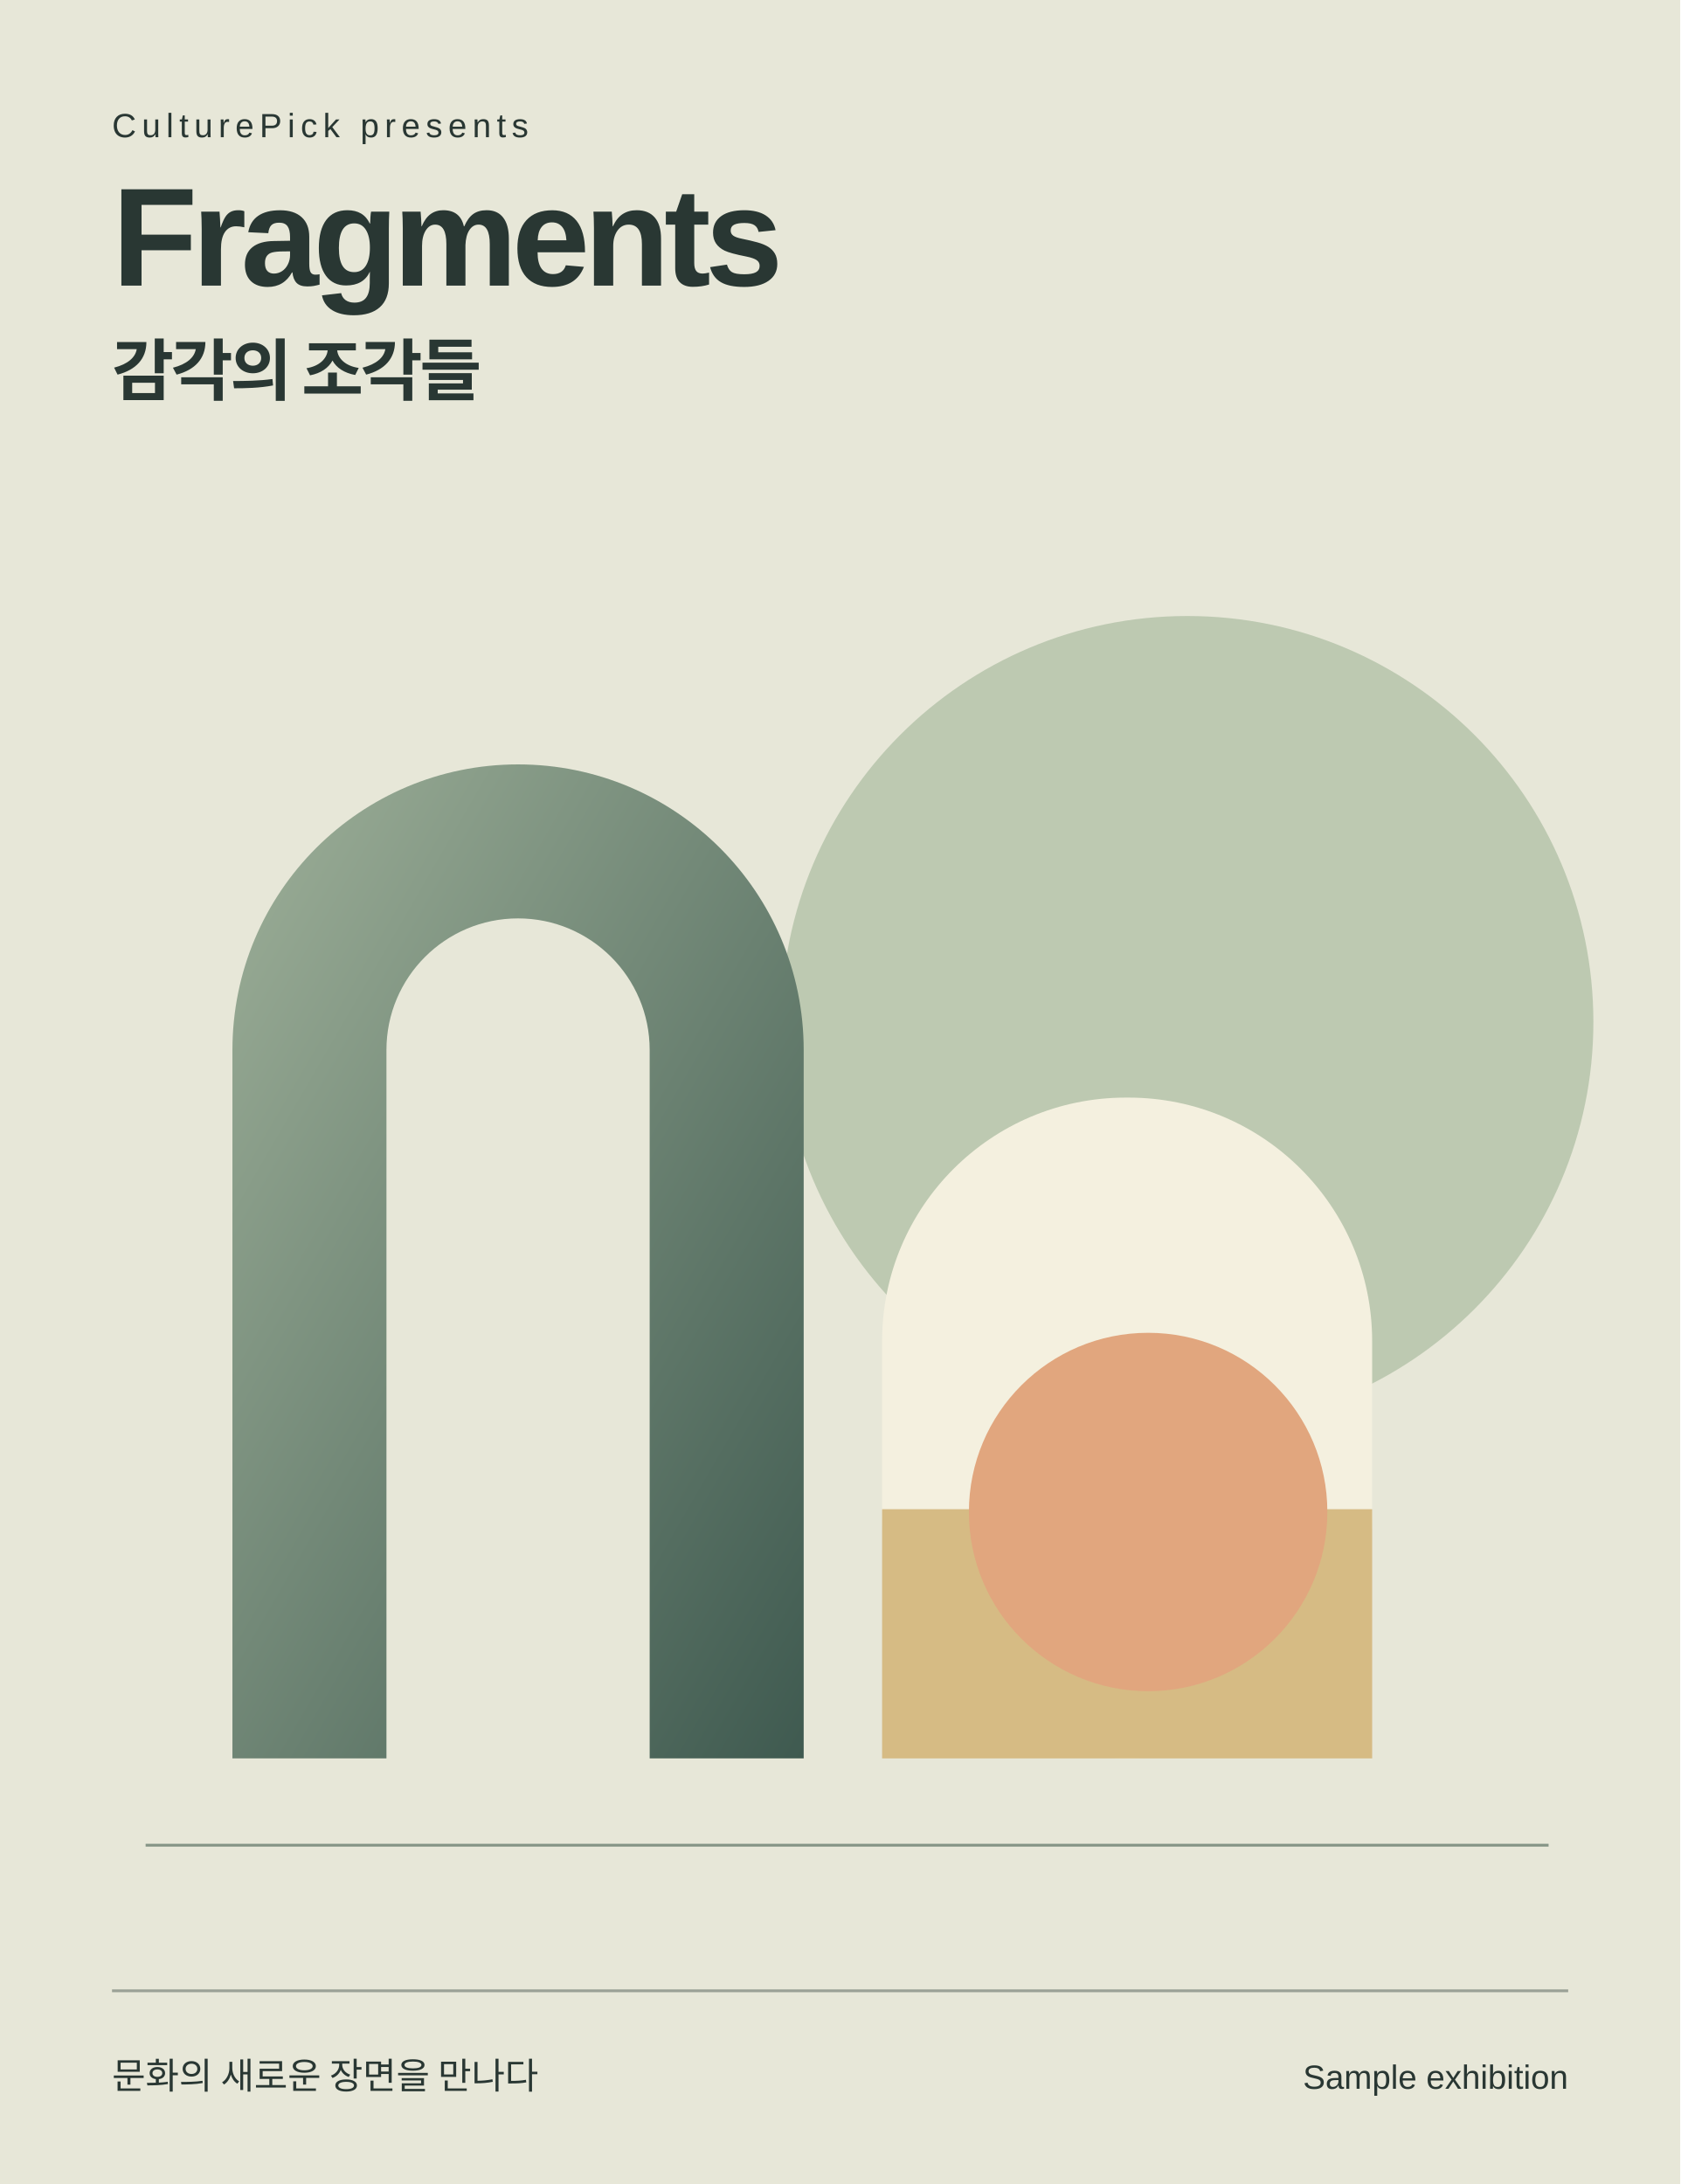
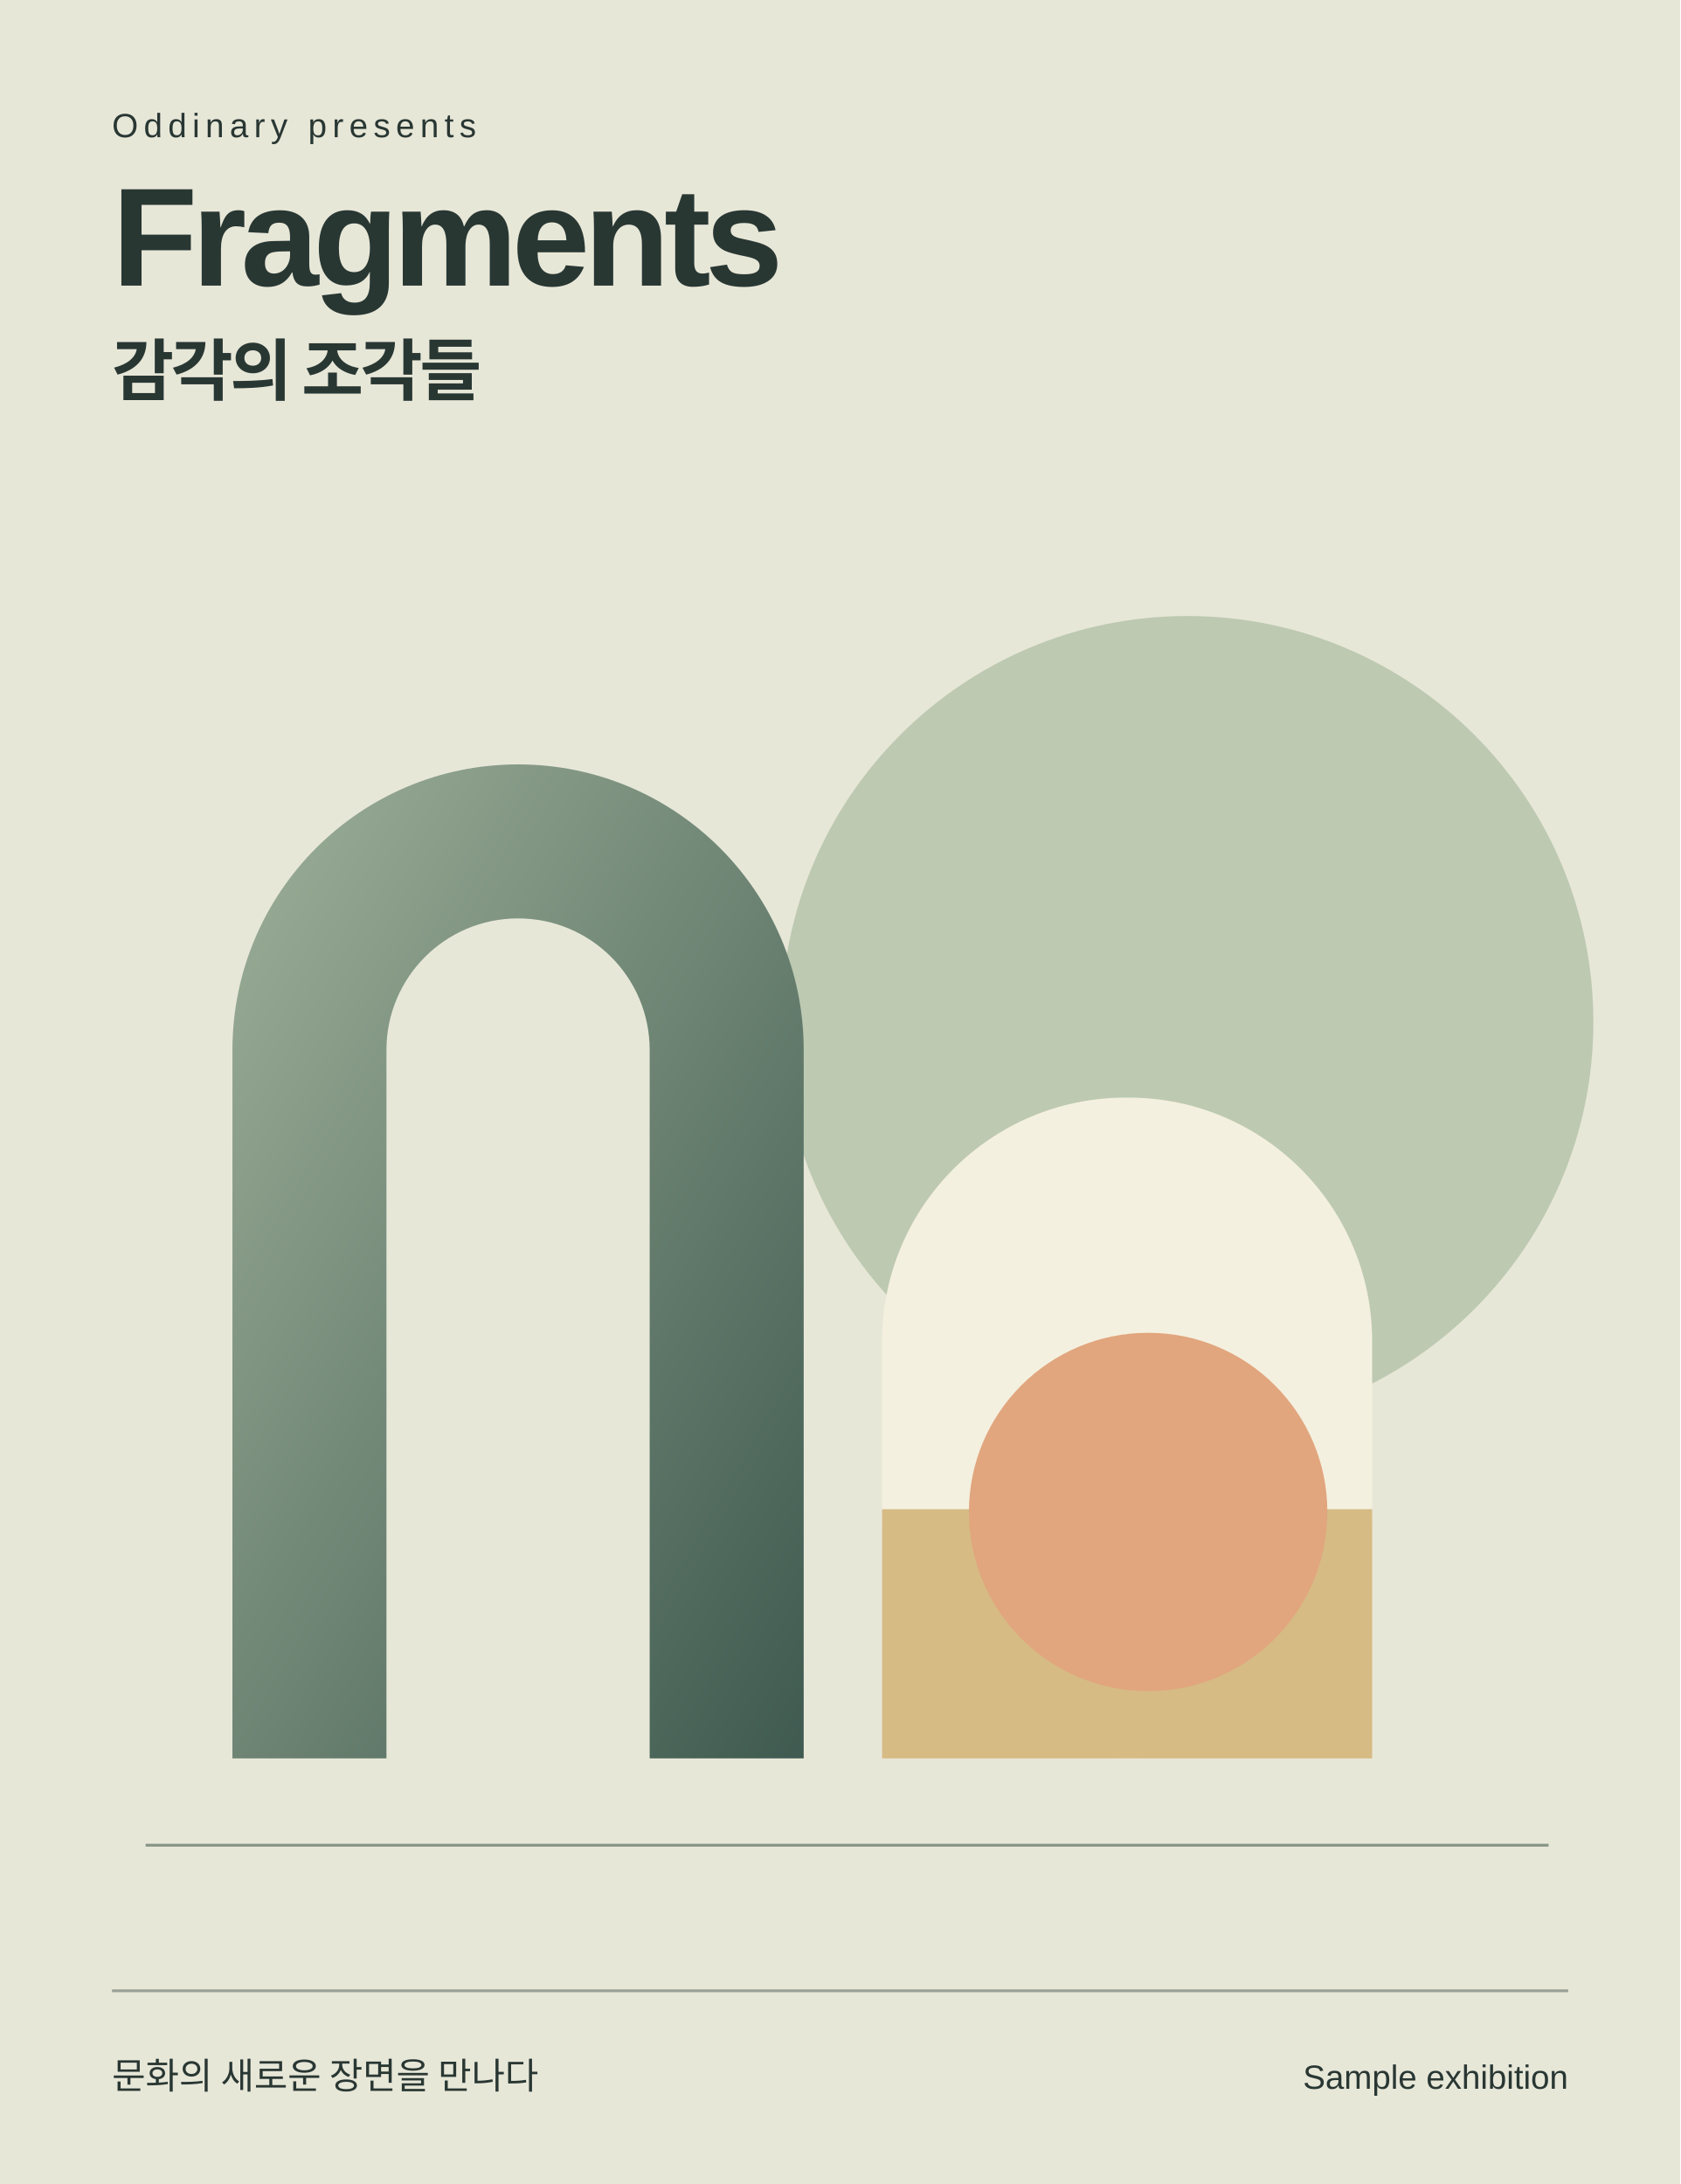
<svg xmlns="http://www.w3.org/2000/svg" viewBox="0 0 600 780">
  <rect width="600" height="780" fill="#e7e7d8" />
  <defs>
    <linearGradient id="s" x2="1" y2="1">
      <stop stop-color="#9eb099" />
      <stop offset="1" stop-color="#3f5a50" />
    </linearGradient>
  </defs>
  <circle cx="424" cy="365" r="145" fill="#bdc9b1" />
  <path d="M83 628V375a102 102 0 0 1 204 0v253h-55V375a47 47 0 0 0-94 0v253z" fill="url(#s)" />
  <rect x="315" y="392" width="175" height="236" rx="87" fill="#f4f0df" />
  <path d="M315 539h175v89H315z" fill="#d6bb84" />
  <circle cx="410" cy="540" r="64" fill="#e1a67e" />
  <path d="M52 659H553" stroke="#859485" />
  <g font-family="Arial,Malgun Gothic,sans-serif" fill="#293733">
-     <text x="40" y="49" font-size="12" letter-spacing="2">CulturePick presents</text>
+     <text x="40" y="49" font-size="12" letter-spacing="2">Oddinary presents</text>
    <text x="40" y="102" font-size="50" font-weight="700" letter-spacing="-2">Fragments</text>
    <text x="40" y="141" font-size="24" font-weight="600" letter-spacing="-1">감각의 조각들</text>
    <path d="M40 711H560" stroke="#293733" stroke-opacity=".4" />
    <text x="40" y="746" font-size="13">문화의 새로운 장면을 만나다</text>
    <text x="560" y="746" text-anchor="end" font-size="12">Sample exhibition</text>
  </g>
</svg>
